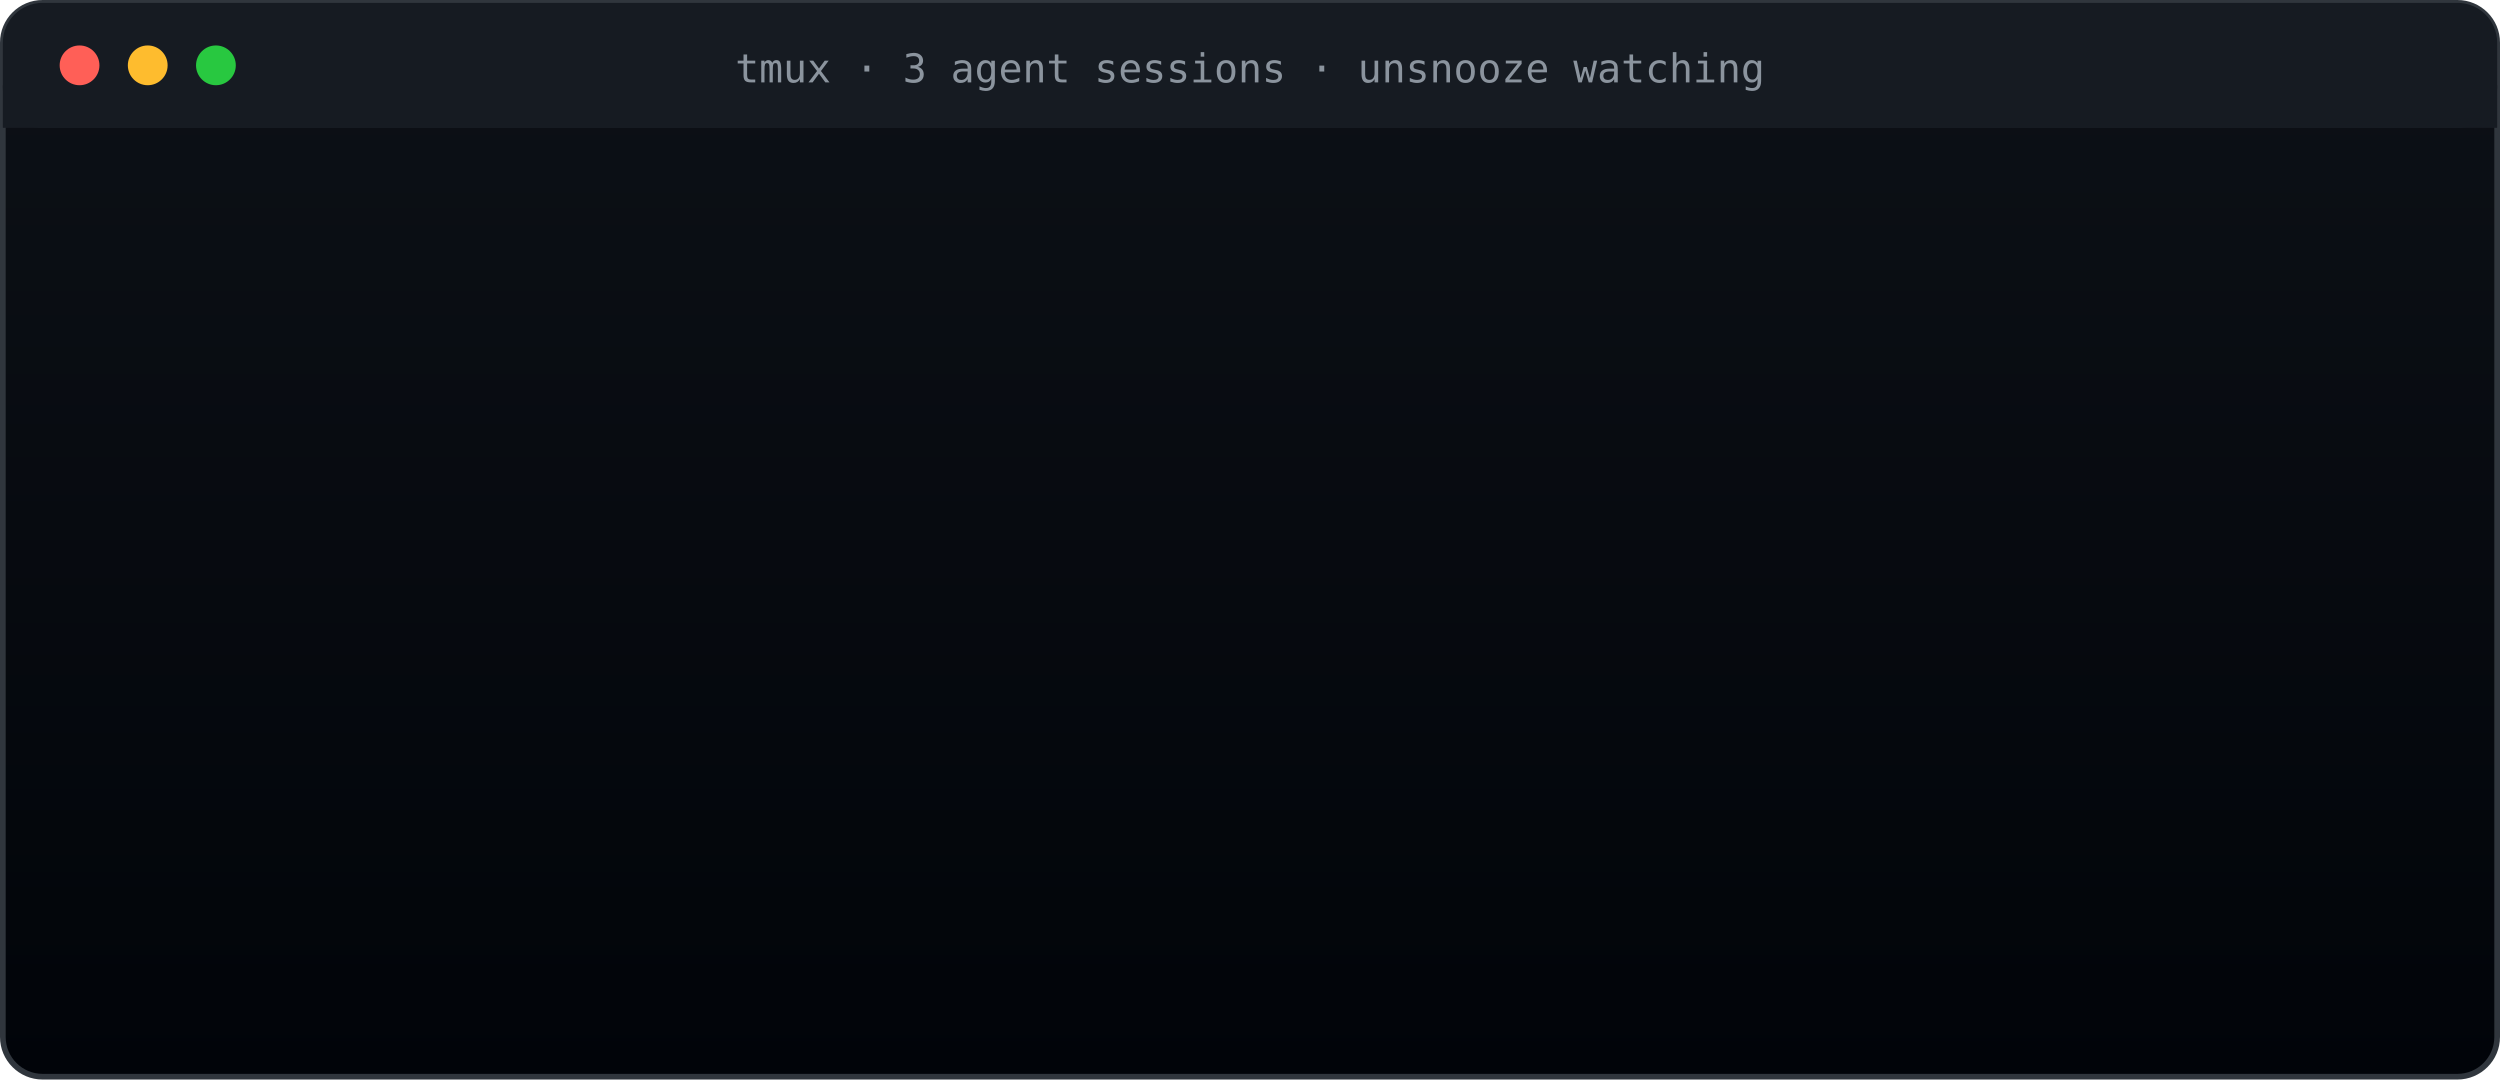
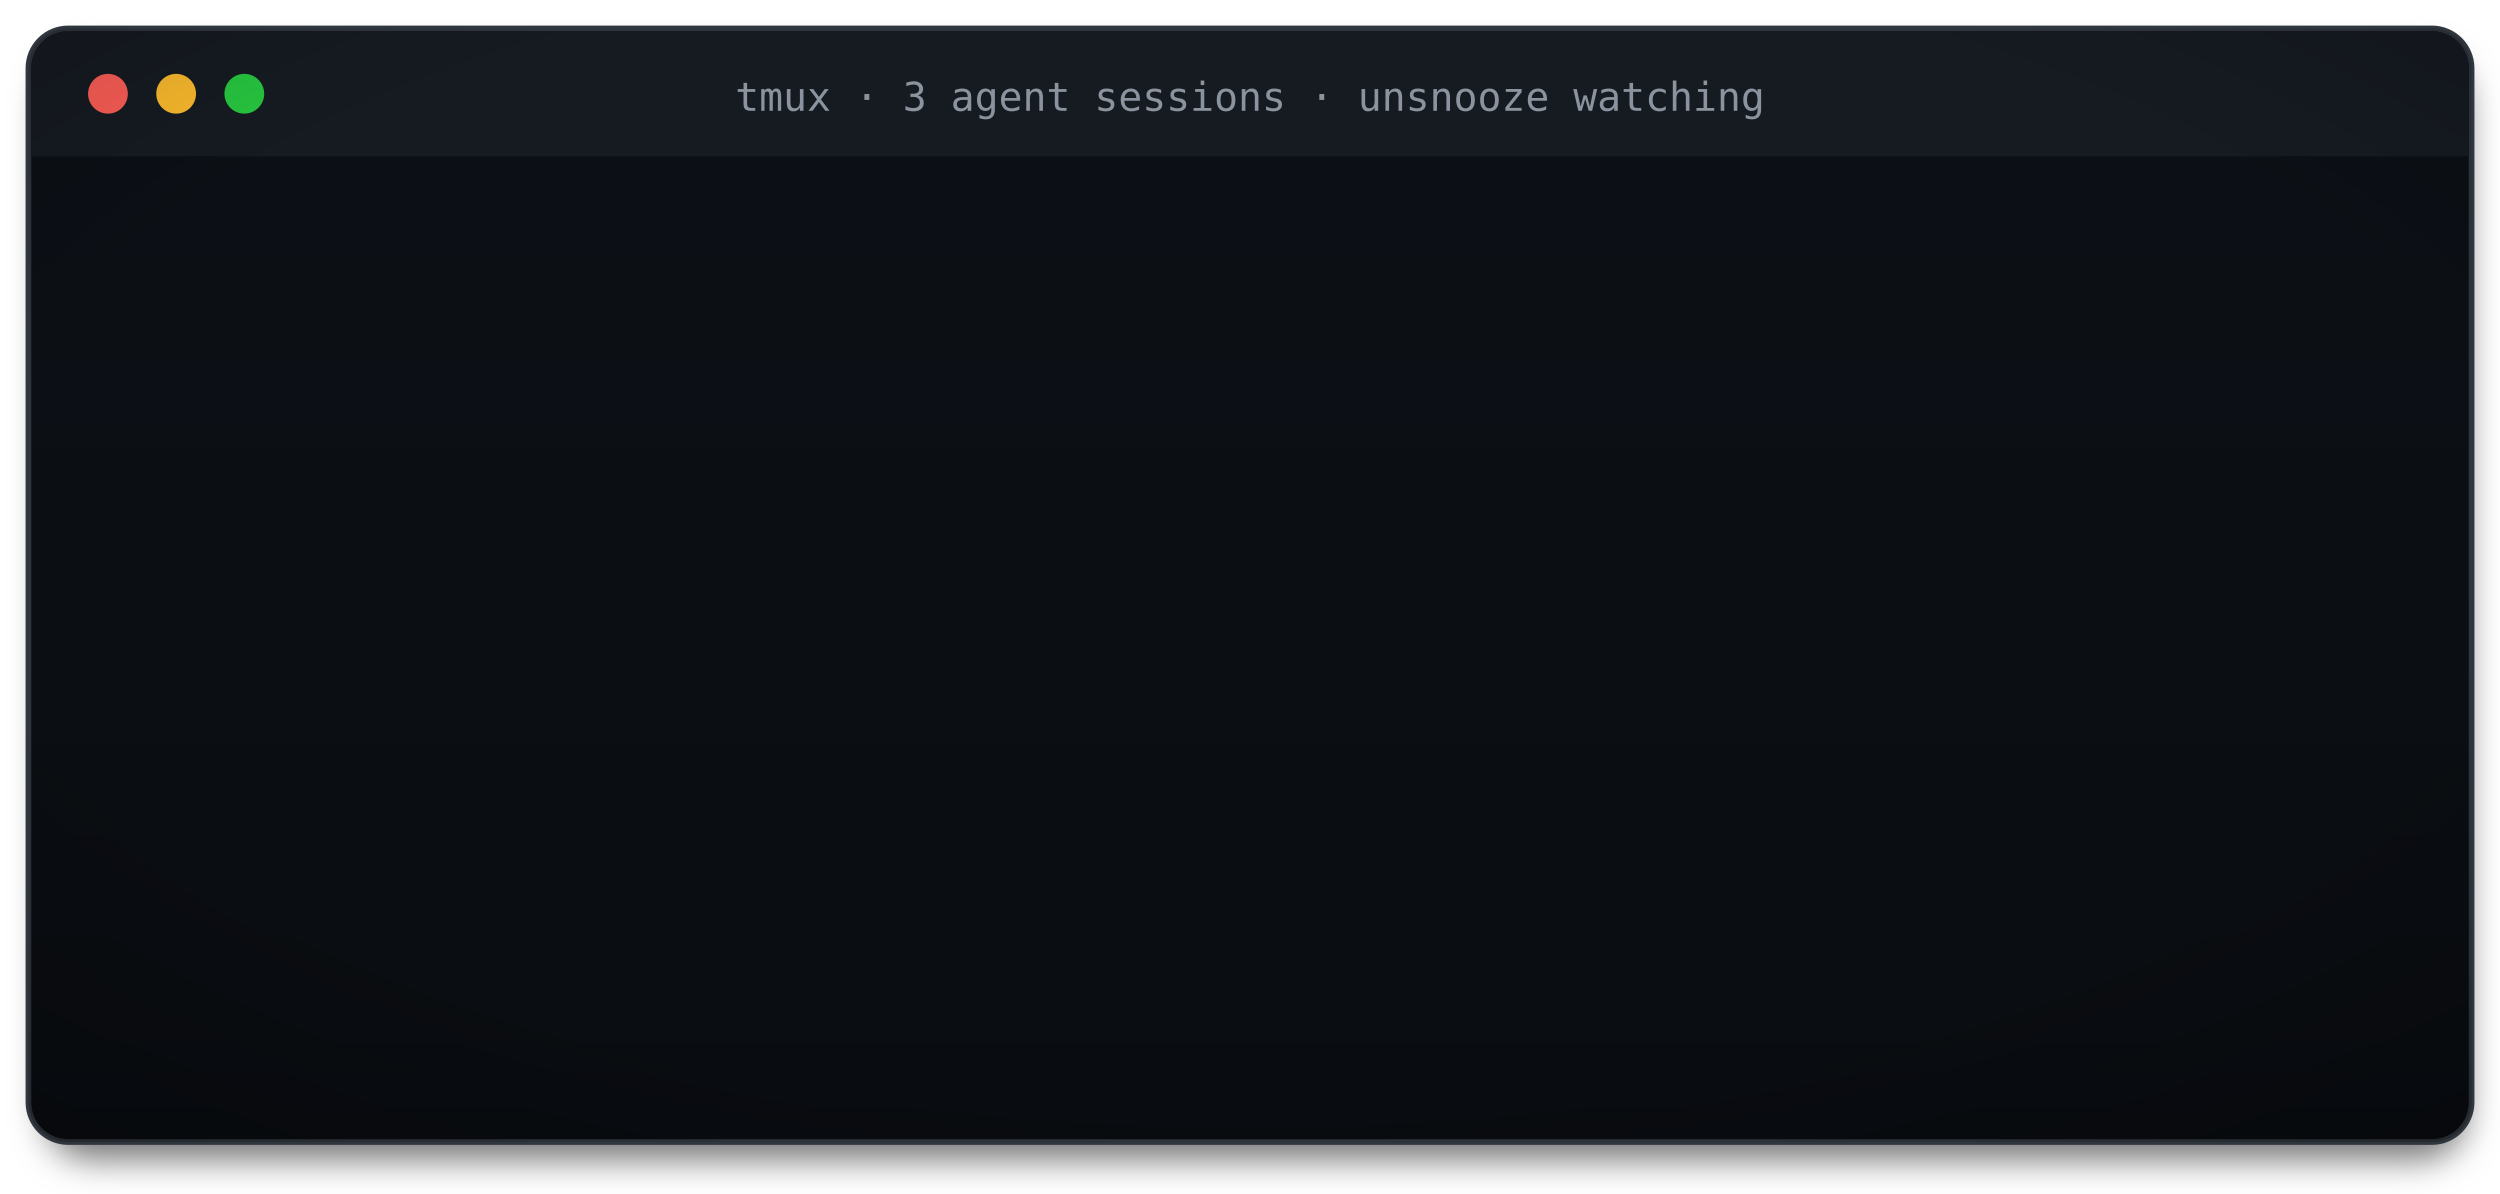
- <svg xmlns="http://www.w3.org/2000/svg" width="880" height="380" viewBox="0 0 880 380" fill="none" role="img" aria-label="animated demo: limits detected across sessions, then everything resumes at reset time">
+ <svg xmlns="http://www.w3.org/2000/svg" width="880" height="420" viewBox="0 0 880 420" fill="none" role="img" aria-label="animated demo: limit banners detected in two sessions, unsnooze waits for the reset, then wakes both — good morning, the work is done">
  <defs>
-     <linearGradient id="term" x1="0" y1="0" x2="0" y2="380" gradientUnits="userSpaceOnUse">
+     <linearGradient id="term" x1="0" y1="0" x2="0" y2="420" gradientUnits="userSpaceOnUse">
      <stop offset="0" stop-color="#0d1117" />
-       <stop offset="1" stop-color="#010409" />
+       <stop offset="1" stop-color="#090c10" />
    </linearGradient>
+     <radialGradient id="tvign" cx="0.5" cy="0.45" r="0.85">
+       <stop offset="0.6" stop-color="#000000" stop-opacity="0" />
+       <stop offset="1" stop-color="#000000" stop-opacity="0.35" />
+     </radialGradient>
+     <filter id="tsoft" x="-40%" y="-40%" width="180%" height="180%">
+       <feGaussianBlur stdDeviation="6" />
+     </filter>
+     <clipPath id="typeClip">
+       <rect x="34" y="150" width="0" height="28">
+         <animate attributeName="width" values="0;0;190;190" keyTimes="0;0.233;0.317;1" dur="12s" repeatCount="indefinite" />
+       </rect>
+     </clipPath>
  </defs>
-   <rect x="1" y="1" width="878" height="378" rx="14" fill="url(#term)" stroke="#30363d" stroke-width="2" />
-   <rect x="1" y="1" width="878" height="44" rx="14" fill="#161b22" />
-   <rect x="1" y="30" width="878" height="15" fill="#161b22" />
-   <circle cx="28" cy="23" r="7" fill="#ff5f57" />
-   <circle cx="52" cy="23" r="7" fill="#febc2e" />
-   <circle cx="76" cy="23" r="7" fill="#28c840" />
-   <text x="440" y="29" text-anchor="middle" font-family="ui-monospace,SFMono-Regular,Menlo,Consolas,monospace" font-size="14" fill="#8b949e">tmux · 3 agent sessions · unsnooze watching</text>
-   <g font-family="ui-monospace,SFMono-Regular,Menlo,Consolas,monospace" font-size="17">
+   <rect x="16" y="20" width="852" height="388" rx="16" fill="#000000" opacity="0.55" filter="url(#tsoft)" />
+   <rect x="10" y="10" width="860" height="392" rx="14" fill="url(#term)" stroke="#30363d" stroke-width="2" />
+   <path d="M11 24 a13 13 0 0 1 13-13 h832 a13 13 0 0 1 13 13 v31 h-858 z" fill="#161b22" />
+   <circle cx="38" cy="33" r="7" fill="#ff5f57" />
+   <circle cx="62" cy="33" r="7" fill="#febc2e" />
+   <circle cx="86" cy="33" r="7" fill="#28c840" />
+   <text x="440" y="39" text-anchor="middle" font-family="ui-monospace,SFMono-Regular,Menlo,Consolas,monospace" font-size="14" fill="#8b949e">tmux · 3 agent sessions · unsnooze watching</text>
+   <g font-family="ui-monospace,SFMono-Regular,Menlo,Consolas,monospace" font-size="16.5">
    <g opacity="0">
-       <animate attributeName="opacity" values="0;1;1;0" keyTimes="0;0.02;0.97;1" dur="14s" begin="0.4s" repeatCount="indefinite" />
-       <text x="32" y="84" fill="#f85149">⚠ claude · You've hit your 5-hour limit — resets 3am</text>
+       <animate attributeName="opacity" values="0;1;1;0" keyTimes="0;0.03;0.97;1" dur="12s" begin="0.5s" repeatCount="indefinite" />
+       <text x="34" y="94" fill="#f87171">⚠ claude · You've hit your 5-hour limit — resets 3am</text>
    </g>
    <g opacity="0">
-       <animate attributeName="opacity" values="0;1;1;0" keyTimes="0;0.02;0.97;1" dur="14s" begin="1.6s" repeatCount="indefinite" />
-       <text x="32" y="122" fill="#f85149">■ codex · You've hit your usage limit. Try again at 3:00 AM.</text>
+       <animate attributeName="opacity" values="0;1;1;0" keyTimes="0;0.03;0.97;1" dur="12s" begin="1.6s" repeatCount="indefinite" />
+       <text x="34" y="132" fill="#f87171">■ codex · You've hit your usage limit. Try again at 3:00 AM.</text>
    </g>
    <g opacity="0">
-       <animate attributeName="opacity" values="0;1;1;0" keyTimes="0;0.02;0.97;1" dur="14s" begin="2.8s" repeatCount="indefinite" />
-       <text x="32" y="168" fill="#e6edf3">❯ unsnooze status</text>
+       <animate attributeName="opacity" values="0;1;1;0" keyTimes="0;0.01;0.97;1" dur="12s" begin="2.8s" repeatCount="indefinite" />
+       <g clip-path="url(#typeClip)">
+         <text x="34" y="172" fill="#e6edf3">❯ unsnooze status</text>
+       </g>
    </g>
    <g opacity="0">
-       <animate attributeName="opacity" values="0;1;1;0" keyTimes="0;0.02;0.97;1" dur="14s" begin="3.6s" repeatCount="indefinite" />
-       <text x="32" y="200" fill="#8b949e">  [STOPPED] claude · ~/work/api      resets 3:00 AM (4h 12m)</text>
+       <animate attributeName="opacity" values="0;1;1;0" keyTimes="0;0.03;0.97;1" dur="12s" begin="4.2s" repeatCount="indefinite" />
+       <text x="34" y="210" fill="#8b949e">[STOPPED] claude · ~/work/api      resets 3:00 AM (4h 12m)</text>
    </g>
    <g opacity="0">
-       <animate attributeName="opacity" values="0;1;1;0" keyTimes="0;0.02;0.97;1" dur="14s" begin="4.2s" repeatCount="indefinite" />
-       <text x="32" y="228" fill="#8b949e">  [STOPPED] codex  · ~/work/webapp   resets 3:00 AM (4h 12m)</text>
+       <animate attributeName="opacity" values="0;1;1;0" keyTimes="0;0.03;0.97;1" dur="12s" begin="4.7s" repeatCount="indefinite" />
+       <text x="34" y="240" fill="#8b949e">[STOPPED] codex  · ~/work/webapp   resets 3:00 AM (4h 12m)</text>
    </g>
    <g opacity="0">
-       <animate attributeName="opacity" values="0;1;1;0" keyTimes="0;0.02;0.97;1" dur="14s" begin="5.4s" repeatCount="indefinite" />
-       <text x="32" y="270" fill="#8b949e">…you go to sleep. unsnooze doesn't. ⏰ 3:00 AM —</text>
+       <animate attributeName="opacity" values="0;1;1;0" keyTimes="0;0.03;0.97;1" dur="12s" begin="6s" repeatCount="indefinite" />
+       <text x="34" y="278" fill="#8b949e">…you go to sleep. unsnooze doesn't.  ⏰ 3:00 AM —</text>
    </g>
    <g opacity="0">
-       <animate attributeName="opacity" values="0;1;1;0" keyTimes="0;0.02;0.97;1" dur="14s" begin="7.2s" repeatCount="indefinite" />
-       <text x="32" y="308" fill="#d29922">→ waking claude in pane %1 · reopening codex: codex resume --last "continue"</text>
+       <animate attributeName="opacity" values="0;1;1;0" keyTimes="0;0.03;0.97;1" dur="12s" begin="7.6s" repeatCount="indefinite" />
+       <text x="34" y="316" fill="#e3b341" filter="url(#tsoft)" opacity="0.55">→ waking claude in pane %1 · reopening codex: codex resume --last "continue"</text>
+       <text x="34" y="316" fill="#e3b341">→ waking claude in pane %1 · reopening codex: codex resume --last "continue"</text>
    </g>
    <g opacity="0">
-       <animate attributeName="opacity" values="0;1;1;0" keyTimes="0;0.02;0.97;1" dur="14s" begin="8.8s" repeatCount="indefinite" />
-       <text x="32" y="346" fill="#3fb950">✔ all sessions verified running — good morning, the work is done</text>
+       <animate attributeName="opacity" values="0;1;1;0" keyTimes="0;0.03;0.97;1" dur="12s" begin="9.2s" repeatCount="indefinite" />
+       <text x="34" y="354" fill="#4ade80" filter="url(#tsoft)" opacity="0.55">✔ all sessions verified running — good morning, the work is done</text>
+       <text x="34" y="354" fill="#4ade80">✔ all sessions verified running — good morning, the work is done</text>
    </g>
  </g>
+   <rect x="10" y="10" width="860" height="392" rx="14" fill="url(#tvign)" />
</svg>
